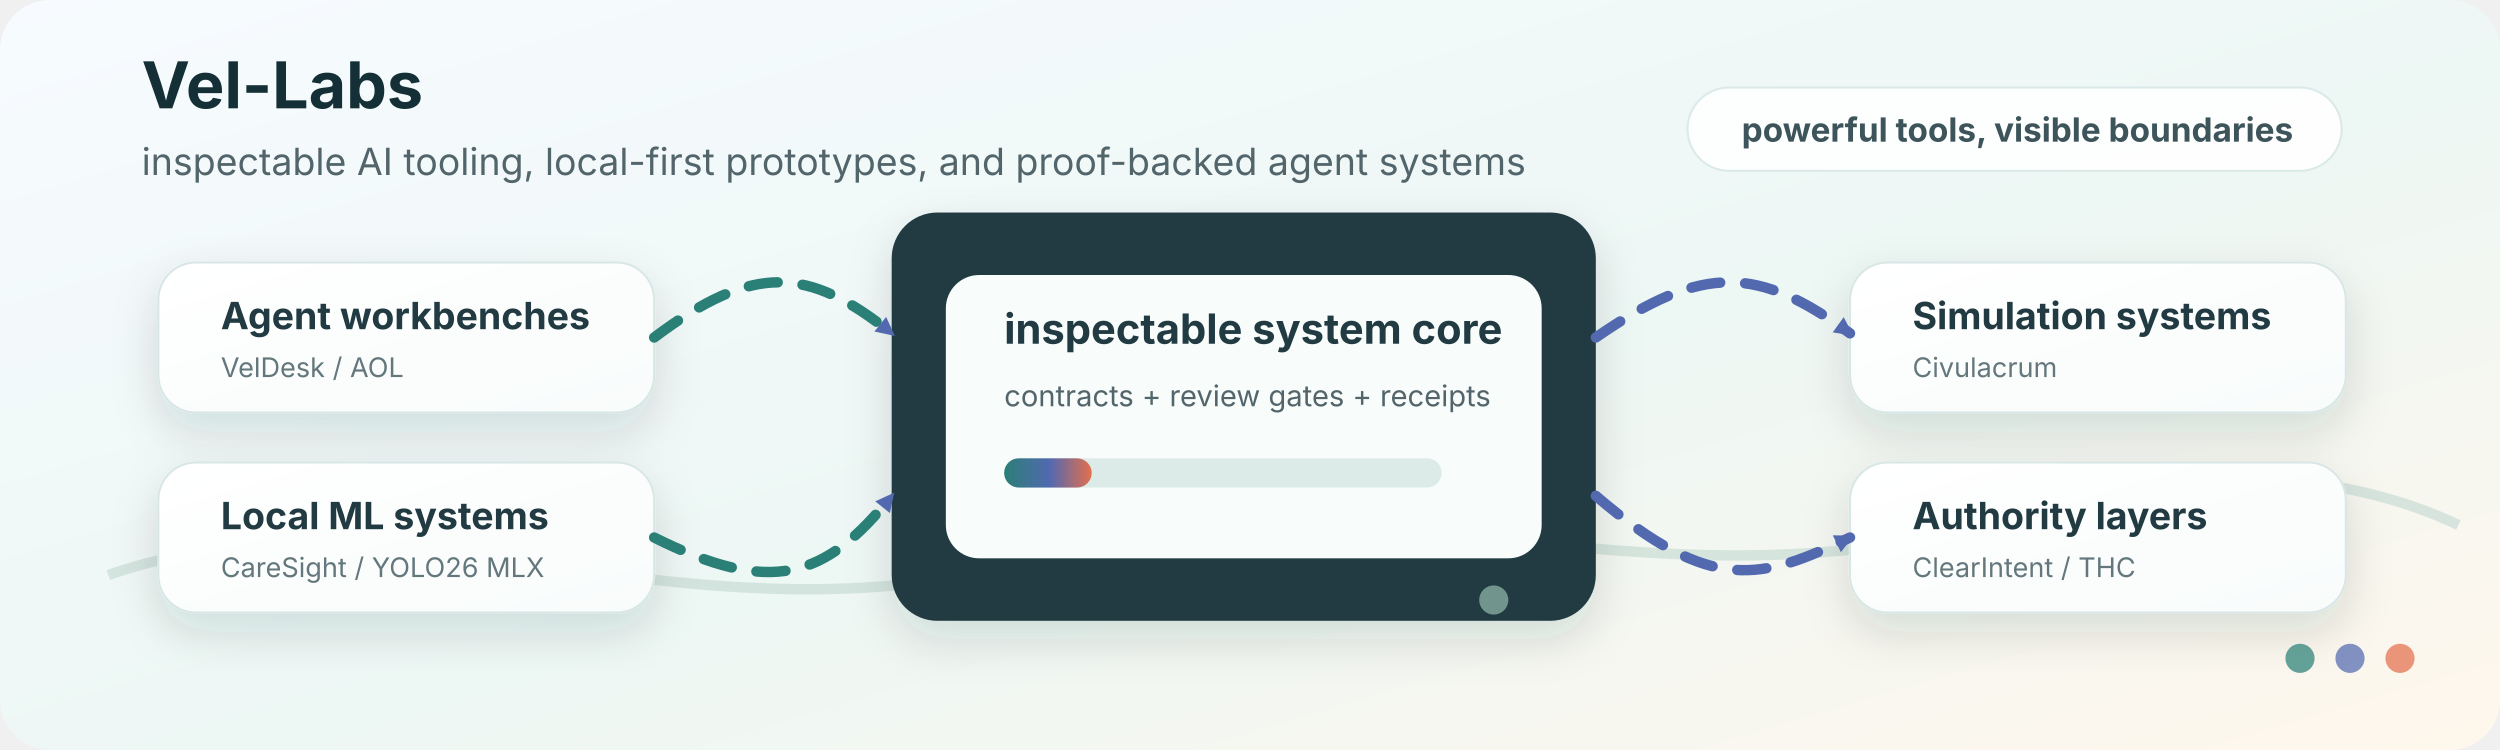
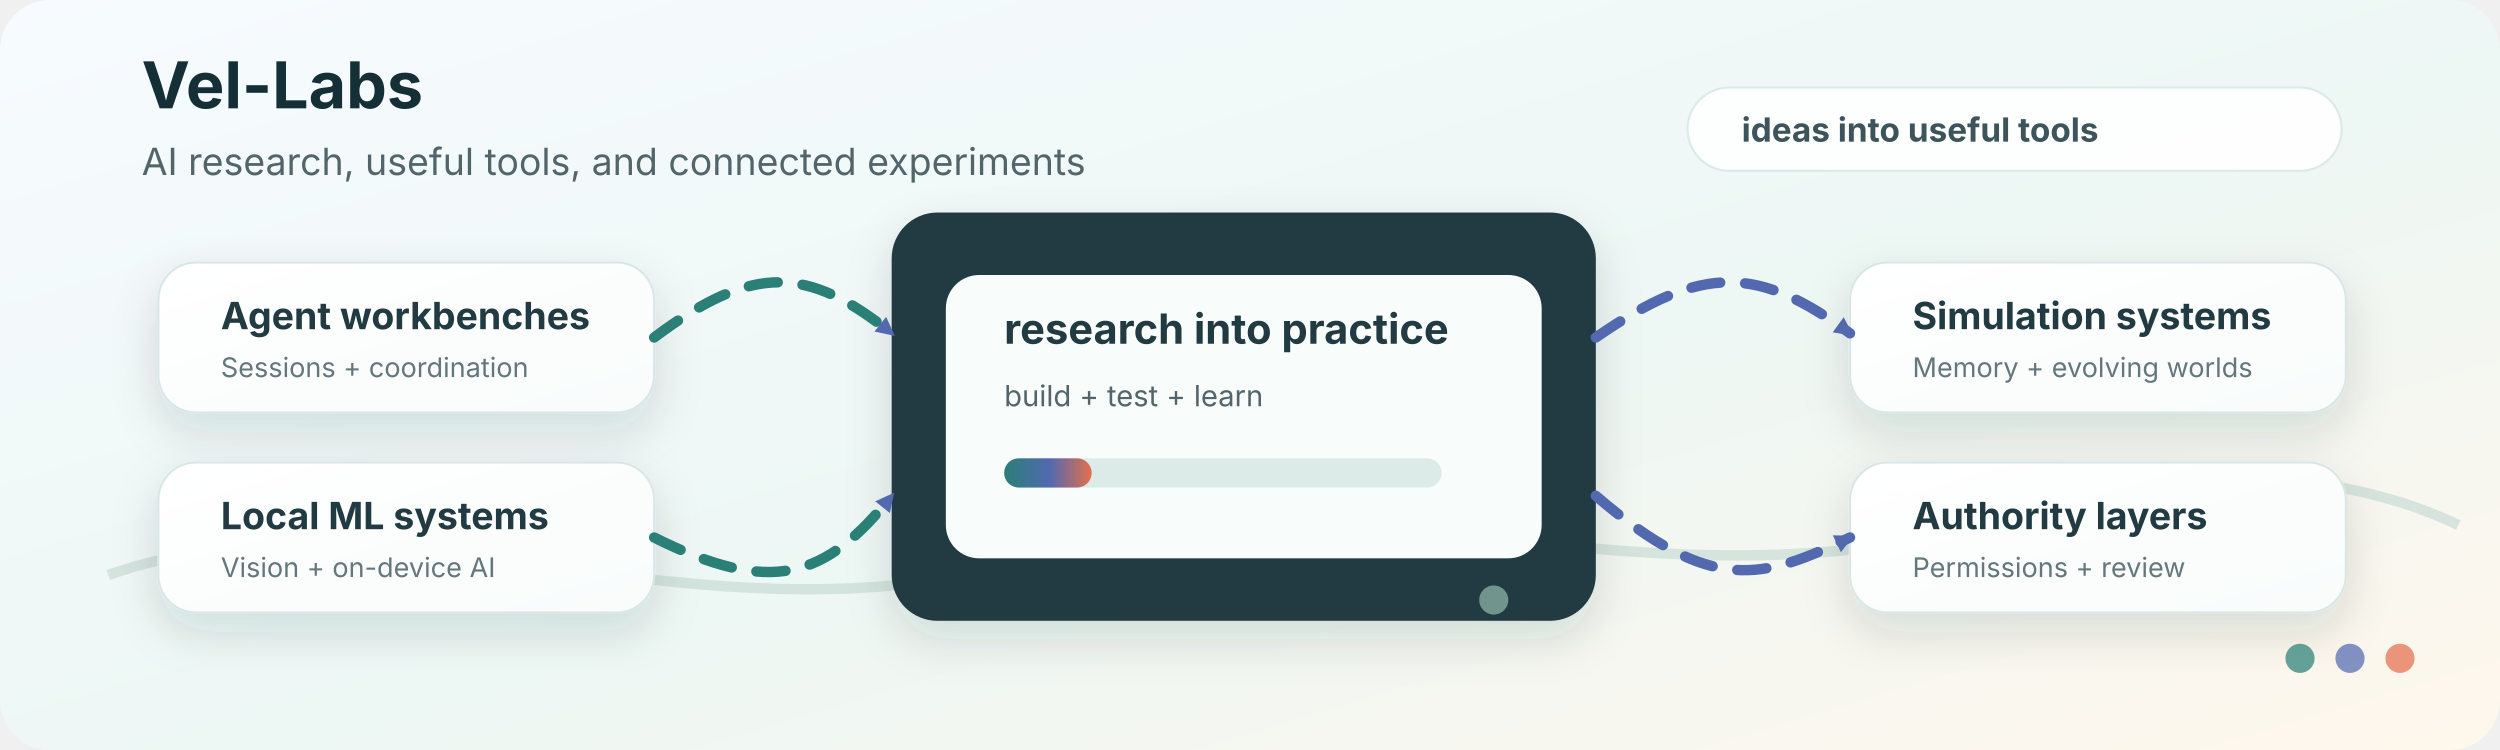
<svg xmlns="http://www.w3.org/2000/svg" width="1200" height="360" viewBox="0 0 1200 360" role="img" aria-labelledby="title desc">
  <defs>
    <linearGradient id="bg" x1="0" x2="1" y1="0" y2="1">
      <stop offset="0" stop-color="#f7fbff" />
      <stop offset="0.55" stop-color="#edf7f4" />
      <stop offset="1" stop-color="#fff7ec" />
    </linearGradient>
    <linearGradient id="card" x1="0" x2="1" y1="0" y2="1">
      <stop offset="0" stop-color="#ffffff" />
      <stop offset="1" stop-color="#f8fcfb" />
    </linearGradient>
    <linearGradient id="accent" x1="0" x2="1">
      <stop offset="0" stop-color="#2a7f76" />
      <stop offset="0.52" stop-color="#5269b0" />
      <stop offset="1" stop-color="#e36f4d" />
    </linearGradient>
    <filter id="shadow" x="-20%" y="-30%" width="140%" height="170%">
      <feDropShadow dx="0" dy="9" stdDeviation="11" flood-color="#172a36" flood-opacity="0.14" />
    </filter>
    <marker id="arrow" markerWidth="9" markerHeight="9" refX="7" refY="4.5" orient="auto" markerUnits="userSpaceOnUse">
      <path d="M0 0 L9 4.5 L0 9 z" fill="#5269b0" />
    </marker>
  </defs>
  <rect width="1200" height="360" rx="24" fill="url(#bg)" />
  <path d="M52 276 C190 228 330 316 500 268 C672 220 792 304 984 244 C1070 218 1138 232 1180 252" fill="none" stroke="#c9ddd5" stroke-width="5" opacity="0.72" />
  <text x="68" y="52" fill="#142f36" font-family="Inter, ui-sans-serif, system-ui, -apple-system, BlinkMacSystemFont, Segoe UI, sans-serif" font-size="31" font-weight="750">Vel-Labs</text>
-   <text x="68" y="84" fill="#52656b" font-family="Inter, ui-sans-serif, system-ui, -apple-system, BlinkMacSystemFont, Segoe UI, sans-serif" font-size="18">inspectable AI tooling, local-first prototypes, and proof-backed agent systems</text>
+   <text x="68" y="84" fill="#52656b" font-family="Inter, ui-sans-serif, system-ui, -apple-system, BlinkMacSystemFont, Segoe UI, sans-serif" font-size="18">AI research, useful tools, and connected experiments</text>
  <g filter="url(#shadow)">
    <rect x="76" y="126" width="238" height="72" rx="18" fill="url(#card)" stroke="#d8e7e6" />
    <text x="106" y="158" fill="#203a42" font-family="Inter, ui-sans-serif, system-ui, -apple-system, BlinkMacSystemFont, Segoe UI, sans-serif" font-size="18" font-weight="700">Agent workbenches</text>
-     <text x="106" y="181" fill="#63777d" font-family="Inter, ui-sans-serif, system-ui, -apple-system, BlinkMacSystemFont, Segoe UI, sans-serif" font-size="13">VelDesk / AOL</text>
+     <text x="106" y="181" fill="#63777d" font-family="Inter, ui-sans-serif, system-ui, -apple-system, BlinkMacSystemFont, Segoe UI, sans-serif" font-size="13">Sessions + coordination</text>
  </g>
  <g filter="url(#shadow)">
    <rect x="76" y="222" width="238" height="72" rx="18" fill="url(#card)" stroke="#d8e7e6" />
    <text x="106" y="254" fill="#203a42" font-family="Inter, ui-sans-serif, system-ui, -apple-system, BlinkMacSystemFont, Segoe UI, sans-serif" font-size="18" font-weight="700">Local ML systems</text>
-     <text x="106" y="277" fill="#63777d" font-family="Inter, ui-sans-serif, system-ui, -apple-system, BlinkMacSystemFont, Segoe UI, sans-serif" font-size="13">CareSight / YOLO26 MLX</text>
+     <text x="106" y="277" fill="#63777d" font-family="Inter, ui-sans-serif, system-ui, -apple-system, BlinkMacSystemFont, Segoe UI, sans-serif" font-size="13">Vision + on-device AI</text>
  </g>
  <g filter="url(#shadow)">
    <rect x="428" y="102" width="338" height="196" rx="22" fill="#203a42" />
    <rect x="454" y="132" width="286" height="136" rx="16" fill="#f8fcfb" />
-     <text x="482" y="165" fill="#203a42" font-family="Inter, ui-sans-serif, system-ui, -apple-system, BlinkMacSystemFont, Segoe UI, sans-serif" font-size="20" font-weight="750">inspectable system core</text>
-     <text x="482" y="195" fill="#52656b" font-family="Inter, ui-sans-serif, system-ui, -apple-system, BlinkMacSystemFont, Segoe UI, sans-serif" font-size="14">contracts + review gates + receipts</text>
+     <text x="482" y="165" fill="#203a42" font-family="Inter, ui-sans-serif, system-ui, -apple-system, BlinkMacSystemFont, Segoe UI, sans-serif" font-size="20" font-weight="750">research into practice</text>
+     <text x="482" y="195" fill="#52656b" font-family="Inter, ui-sans-serif, system-ui, -apple-system, BlinkMacSystemFont, Segoe UI, sans-serif" font-size="14">build + test + learn</text>
    <rect x="482" y="220" width="210" height="14" rx="7" fill="#dcebe7" />
    <rect x="482" y="220" width="42" height="14" rx="7" fill="url(#accent)">
      <animate attributeName="width" dur="7.4s" repeatCount="indefinite" keyTimes="0;0.28;0.62;1" values="42;42;210;42" />
    </rect>
    <circle cx="717" cy="288" r="7" fill="#71958d" />
  </g>
  <g filter="url(#shadow)">
    <rect x="888" y="126" width="238" height="72" rx="18" fill="url(#card)" stroke="#d8e7e6" />
    <text x="918" y="158" fill="#203a42" font-family="Inter, ui-sans-serif, system-ui, -apple-system, BlinkMacSystemFont, Segoe UI, sans-serif" font-size="18" font-weight="700">Simulation systems</text>
-     <text x="918" y="181" fill="#63777d" font-family="Inter, ui-sans-serif, system-ui, -apple-system, BlinkMacSystemFont, Segoe UI, sans-serif" font-size="13">Civulacrum</text>
+     <text x="918" y="181" fill="#63777d" font-family="Inter, ui-sans-serif, system-ui, -apple-system, BlinkMacSystemFont, Segoe UI, sans-serif" font-size="13">Memory + evolving worlds</text>
  </g>
  <g filter="url(#shadow)">
    <rect x="888" y="222" width="238" height="72" rx="18" fill="url(#card)" stroke="#d8e7e6" />
    <text x="918" y="254" fill="#203a42" font-family="Inter, ui-sans-serif, system-ui, -apple-system, BlinkMacSystemFont, Segoe UI, sans-serif" font-size="18" font-weight="700">Authority layers</text>
-     <text x="918" y="277" fill="#63777d" font-family="Inter, ui-sans-serif, system-ui, -apple-system, BlinkMacSystemFont, Segoe UI, sans-serif" font-size="13">ClearIntent / THC</text>
+     <text x="918" y="277" fill="#63777d" font-family="Inter, ui-sans-serif, system-ui, -apple-system, BlinkMacSystemFont, Segoe UI, sans-serif" font-size="13">Permissions + review</text>
  </g>
  <path d="M314 162 C362 126 388 128 428 160" fill="none" stroke="#2a7f76" stroke-width="5" stroke-linecap="round" stroke-dasharray="14 12" marker-end="url(#arrow)">
    <animate attributeName="stroke-dashoffset" dur="1.8s" repeatCount="indefinite" values="80;0" />
  </path>
  <path d="M314 258 C370 286 396 278 428 238" fill="none" stroke="#2a7f76" stroke-width="5" stroke-linecap="round" stroke-dasharray="14 12" marker-end="url(#arrow)">
    <animate attributeName="stroke-dashoffset" dur="1.9s" repeatCount="indefinite" values="86;0" />
  </path>
  <path d="M766 162 C818 126 844 128 888 160" fill="none" stroke="#5269b0" stroke-width="5" stroke-linecap="round" stroke-dasharray="14 12" marker-end="url(#arrow)">
    <animate attributeName="stroke-dashoffset" dur="1.7s" repeatCount="indefinite" values="78;0" />
  </path>
  <path d="M766 238 C822 286 846 278 888 258" fill="none" stroke="#5269b0" stroke-width="5" stroke-linecap="round" stroke-dasharray="14 12" marker-end="url(#arrow)">
    <animate attributeName="stroke-dashoffset" dur="1.85s" repeatCount="indefinite" values="84;0" />
  </path>
  <g opacity="0.86">
    <rect x="810" y="42" width="314" height="40" rx="20" fill="#ffffff" stroke="#d8e7e6" />
-     <text x="836" y="68" fill="#203a42" font-family="Inter, ui-sans-serif, system-ui, -apple-system, BlinkMacSystemFont, Segoe UI, sans-serif" font-size="16" font-weight="700">powerful tools, visible boundaries</text>
+     <text x="836" y="68" fill="#203a42" font-family="Inter, ui-sans-serif, system-ui, -apple-system, BlinkMacSystemFont, Segoe UI, sans-serif" font-size="16" font-weight="700">ideas into useful tools</text>
  </g>
  <g opacity="0.72">
    <circle cx="1104" cy="316" r="7" fill="#2a7f76" />
    <circle cx="1128" cy="316" r="7" fill="#5269b0" />
    <circle cx="1152" cy="316" r="7" fill="#e36f4d" />
  </g>
</svg>
